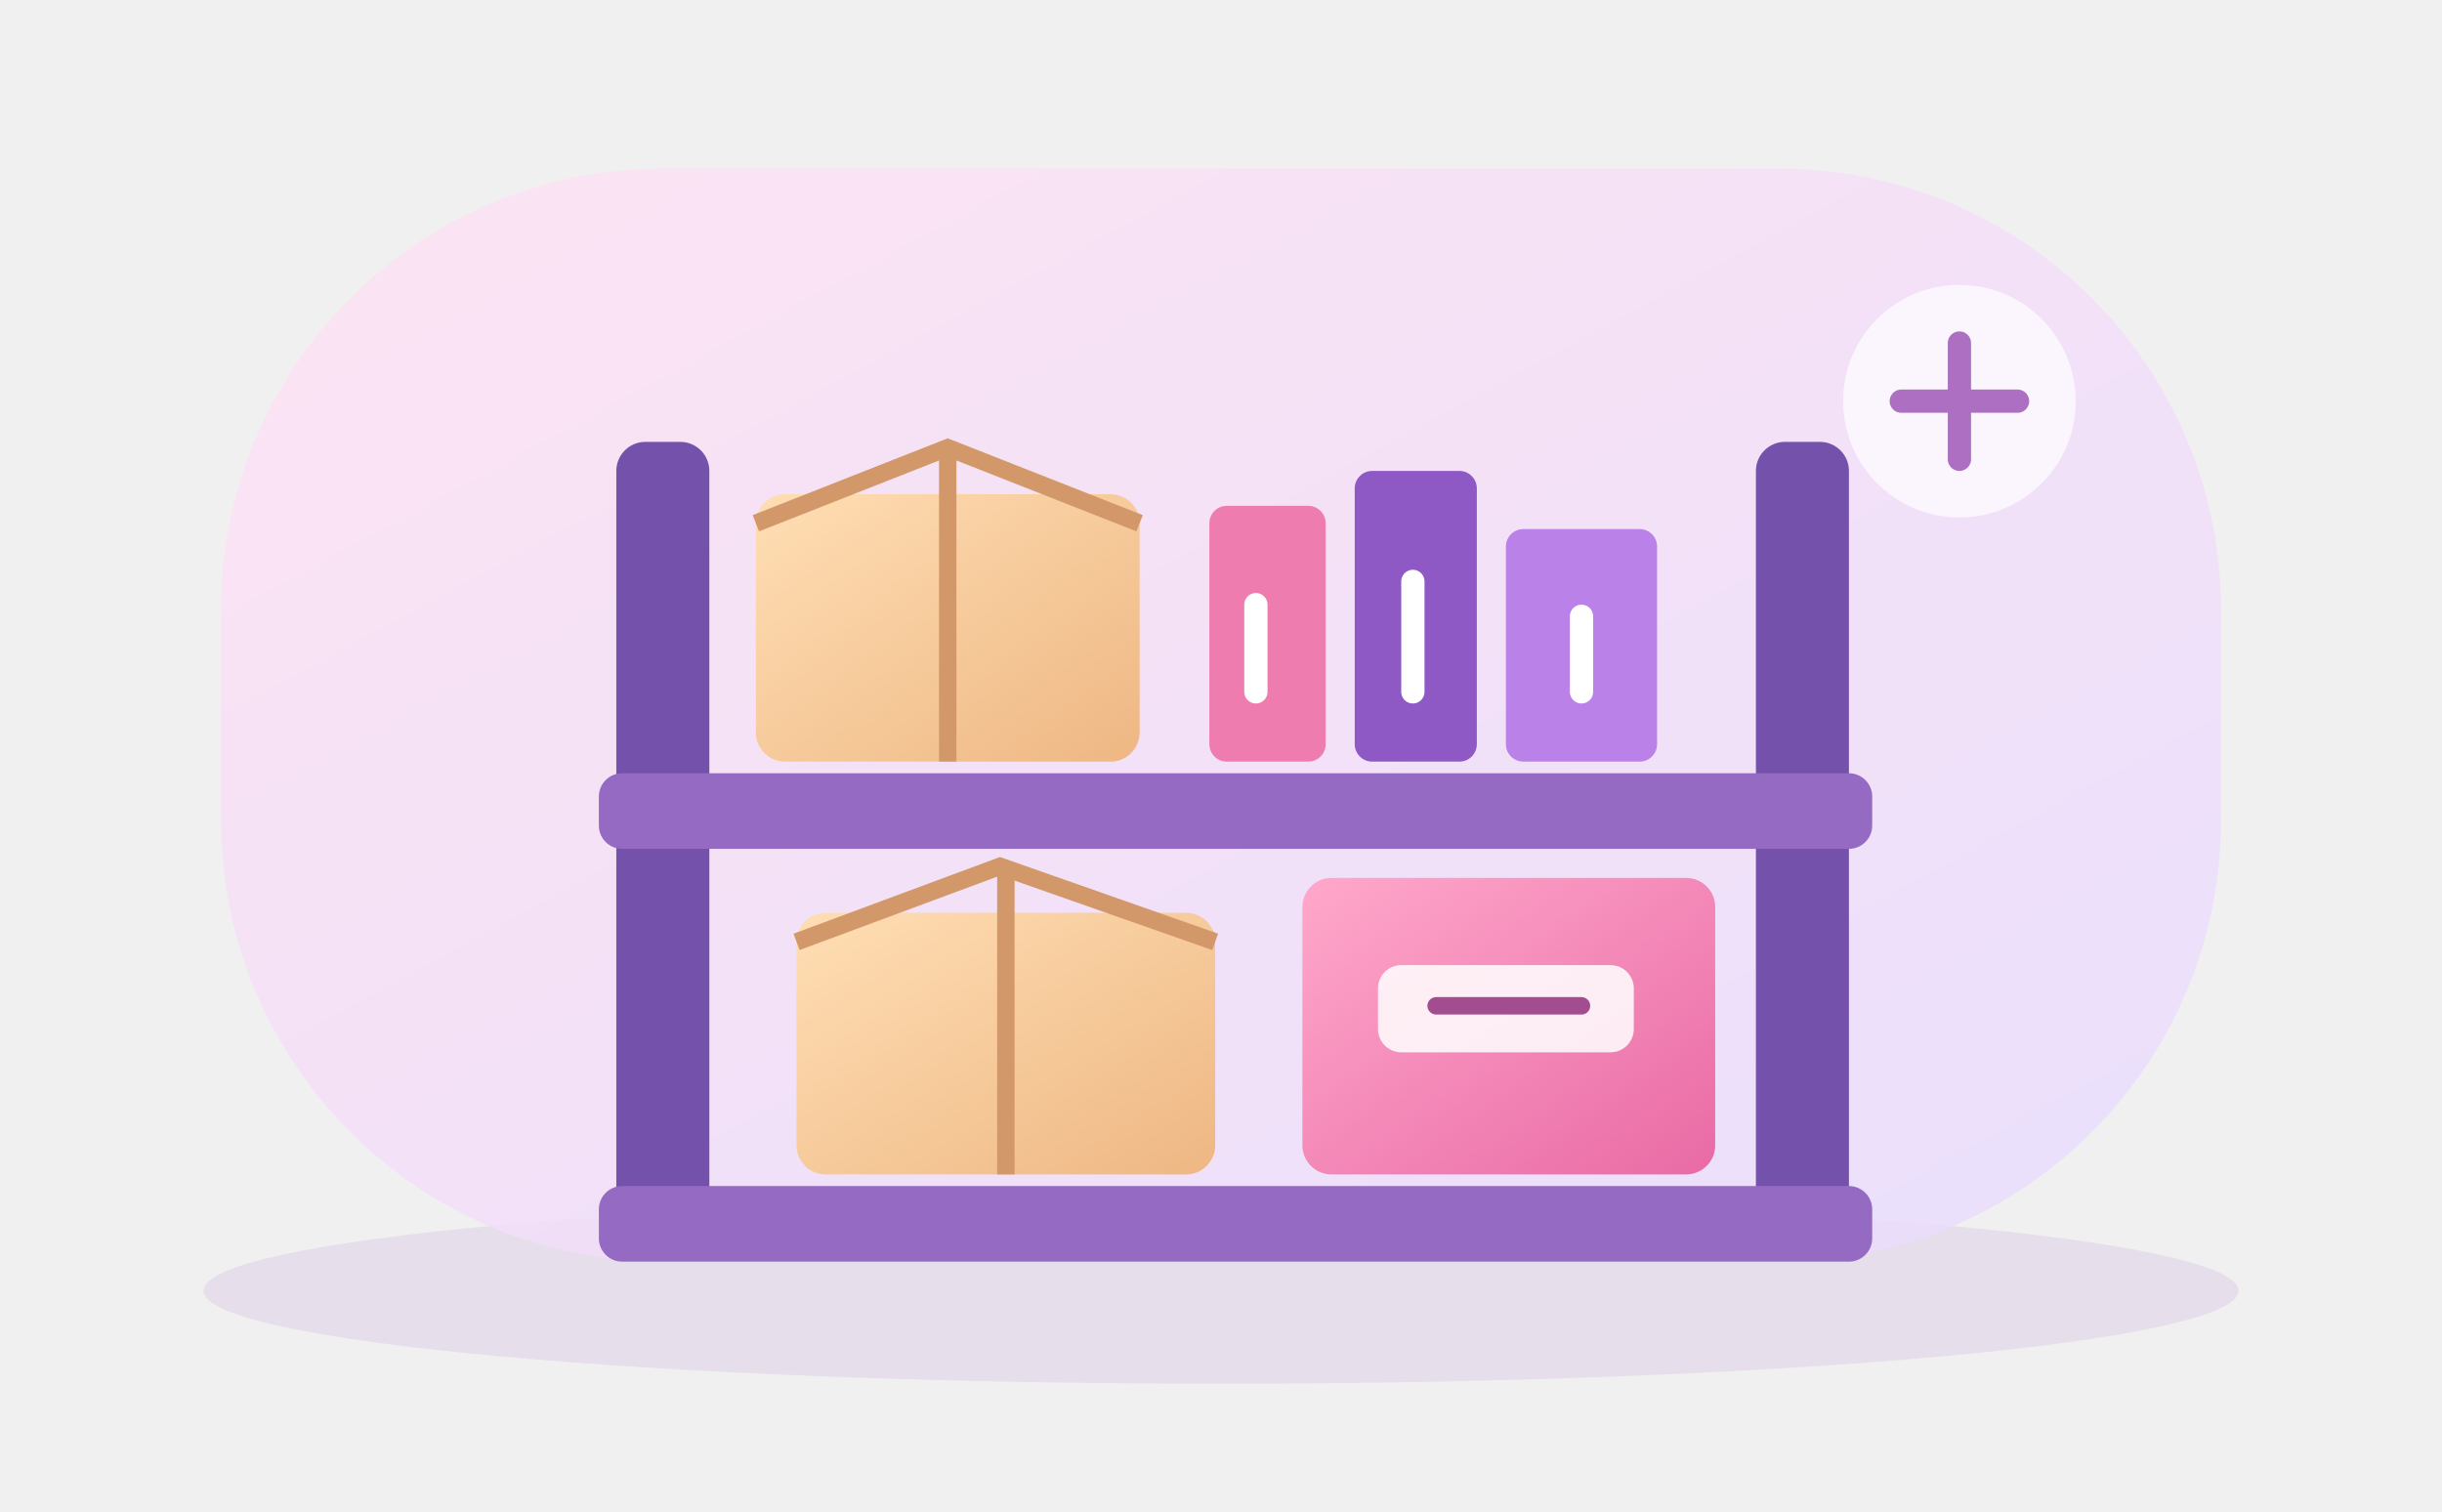
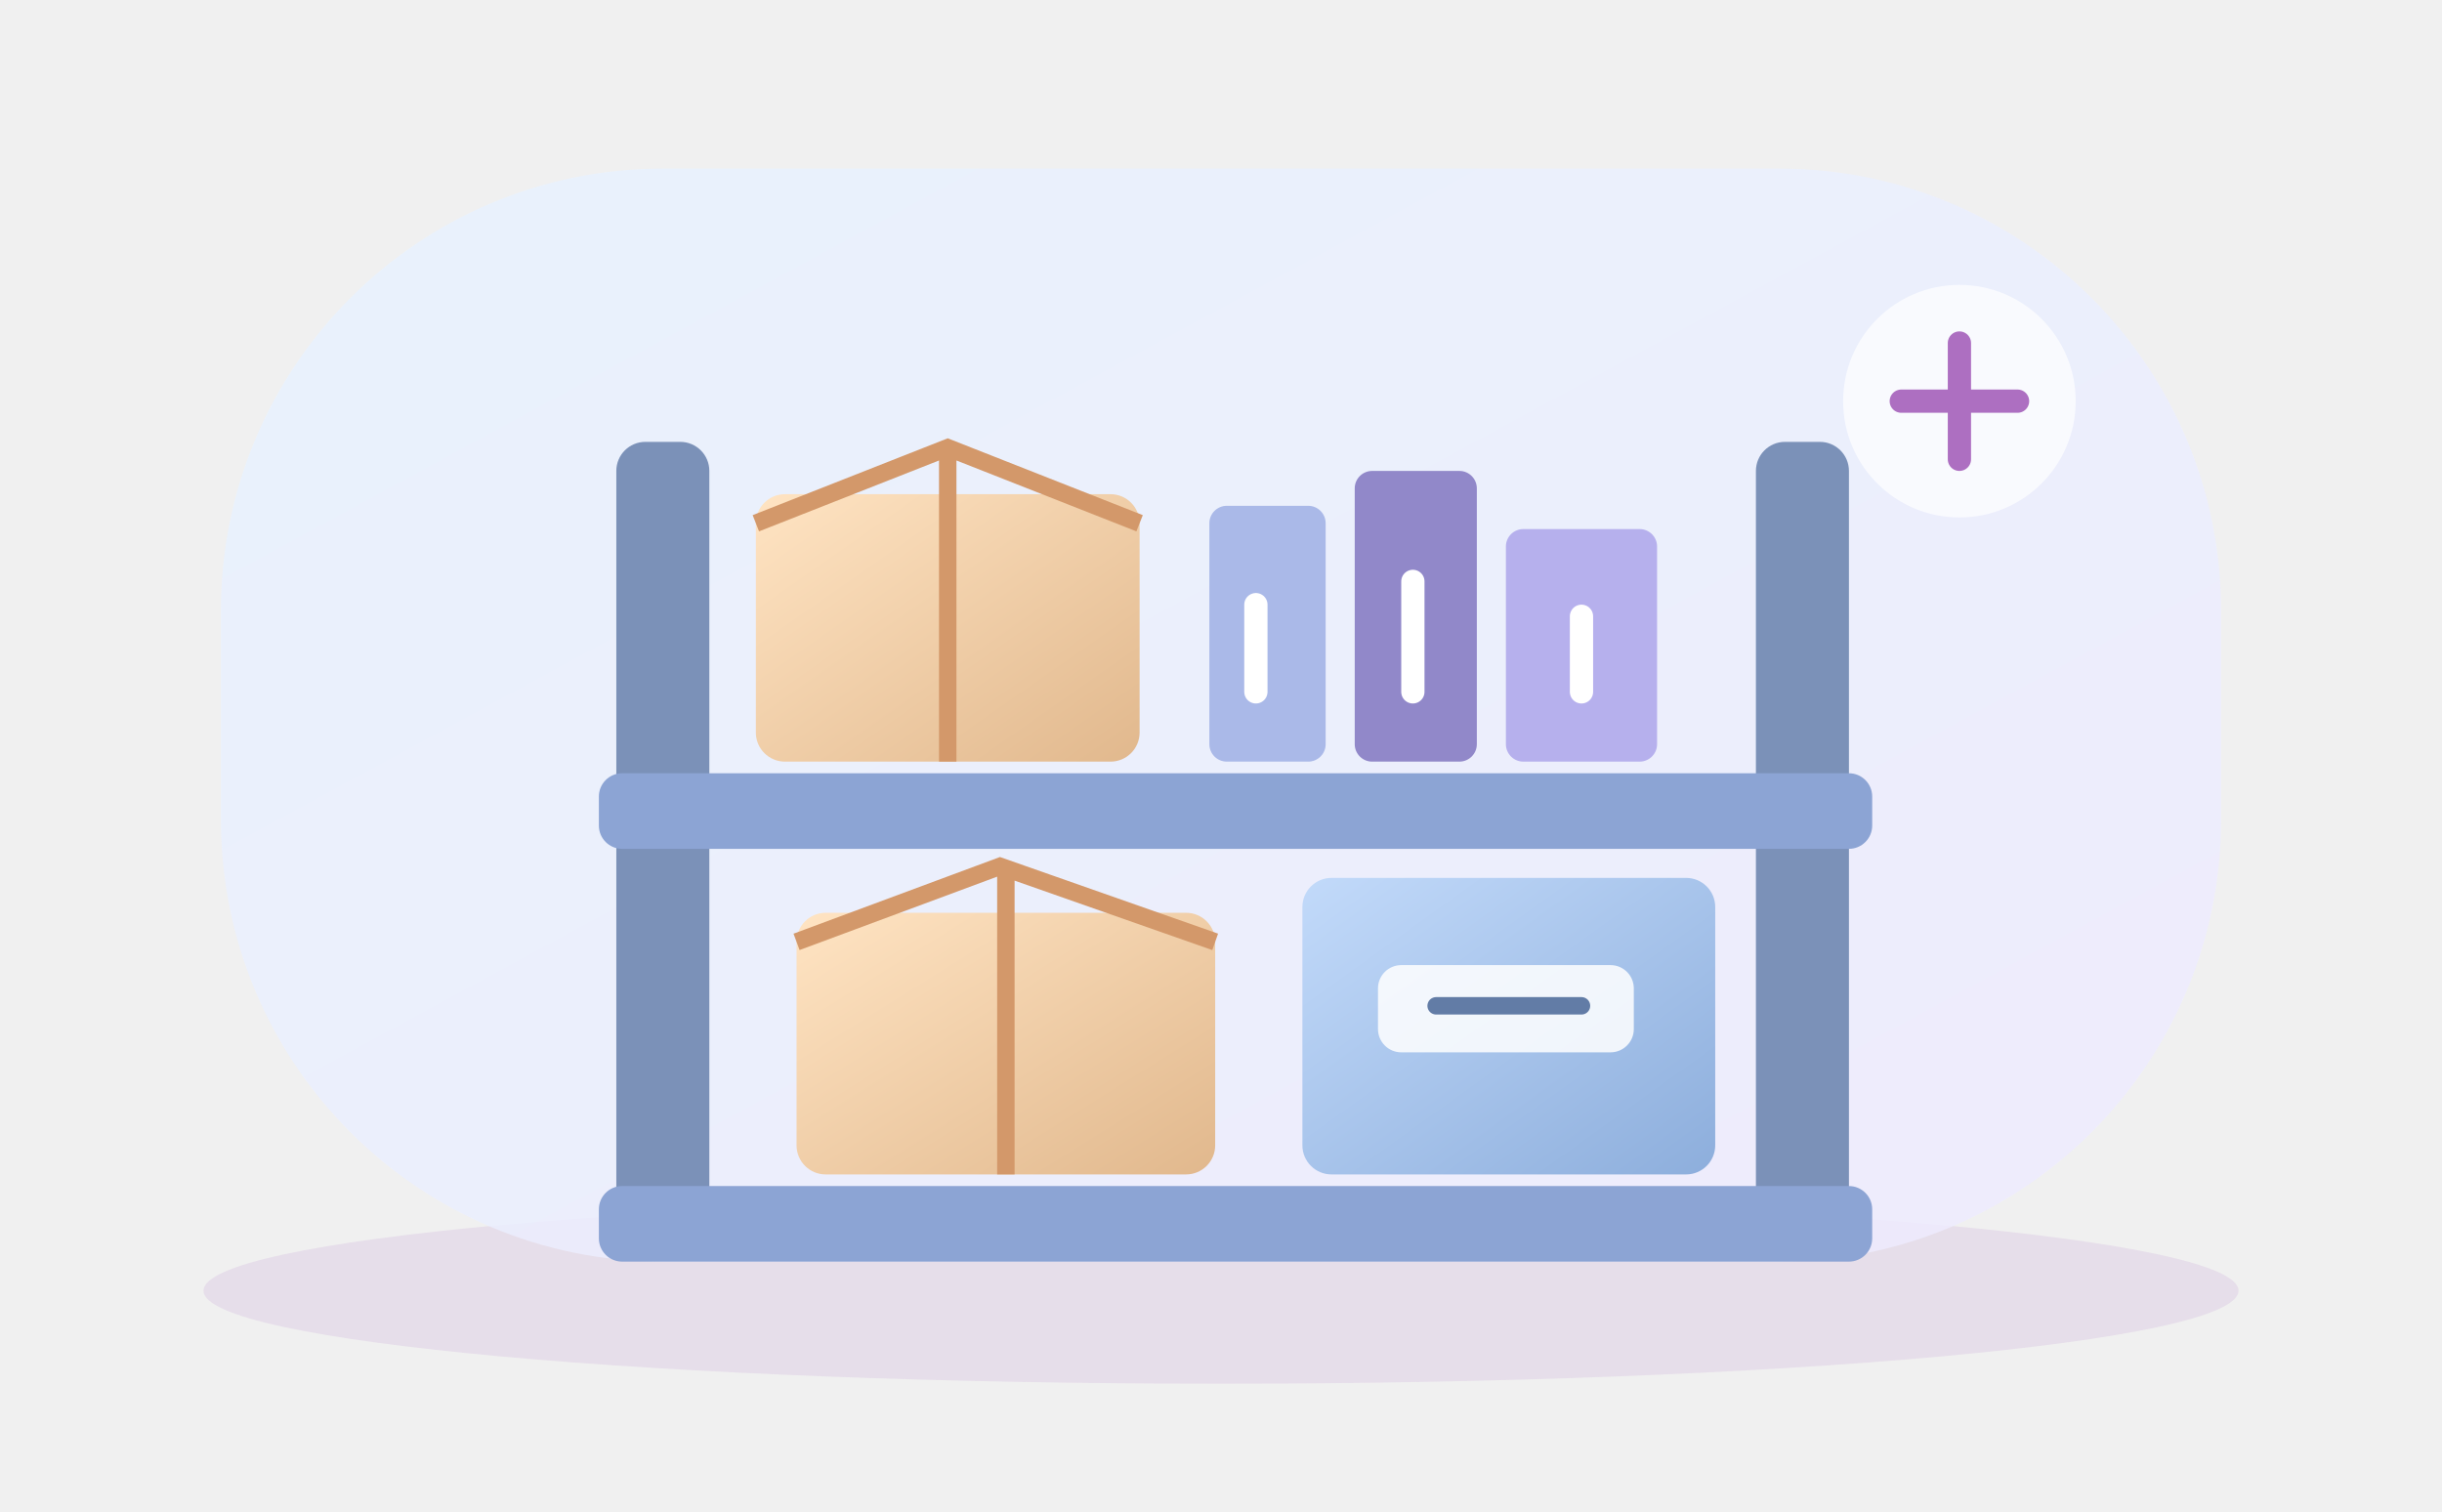
<svg xmlns="http://www.w3.org/2000/svg" width="420" height="260" viewBox="0 0 420 260" role="img" aria-label="Иллюстрация раздела информационной системы">
  <defs>
    <linearGradient id="bg" x1="0" y1="0" x2="1" y2="1">
-       <stop stop-color="#ffe2f3" />
-       <stop offset="1" stop-color="#e9dcff" />
+       <stop stop-color="#e7f3ff" />
+       <stop offset="1" stop-color="#efebff" />
    </linearGradient>
    <linearGradient id="purple" x1="0" y1="0" x2="1" y2="1">
-       <stop stop-color="#ca8cec" />
-       <stop offset="1" stop-color="#8651bb" />
+       <stop stop-color="#adbbeb" />
+       <stop offset="1" stop-color="#788abe" />
    </linearGradient>
    <linearGradient id="pink" x1="0" y1="0" x2="1" y2="1">
-       <stop stop-color="#ffa8cb" />
-       <stop offset="1" stop-color="#e96aa5" />
+       <stop stop-color="#c2dafa" />
+       <stop offset="1" stop-color="#8daedc" />
    </linearGradient>
    <linearGradient id="box" x1="0" y1="0" x2="1" y2="1">
-       <stop stop-color="#ffdeb4" />
-       <stop offset="1" stop-color="#eeb783" />
+       <stop stop-color="#ffe4c3" />
+       <stop offset="1" stop-color="#e1b88d" />
    </linearGradient>
  </defs>
  <ellipse cx="210" cy="222" rx="175" ry="16" fill="#bb8ecf" opacity=".19" />
  <rect x="38" y="29" width="344" height="188" rx="76" fill="url(#bg)" opacity=".83" />
-   <rect x="106" y="76" width="16" height="135" rx="5" fill="#7451aa" />
-   <rect x="302" y="76" width="16" height="135" rx="5" fill="#7451aa" />
-   <rect x="103" y="133" width="219" height="13" rx="4" fill="#946ac2" />
-   <rect x="103" y="204" width="219" height="13" rx="4" fill="#946ac2" />
+   <rect x="106" y="76" width="16" height="135" rx="5" fill="#7b91b8" />
+   <rect x="302" y="76" width="16" height="135" rx="5" fill="#7b91b8" />
+   <rect x="103" y="133" width="219" height="13" rx="4" fill="#8ca4d4" />
+   <rect x="103" y="204" width="219" height="13" rx="4" fill="#8ca4d4" />
  <rect x="130" y="85" width="66" height="46" rx="5" fill="url(#box)" />
  <path d="M130 90l33-13 33 13M163 77v54" stroke="#d3986a" stroke-width="3" fill="none" />
-   <rect x="208" y="87" width="20" height="44" rx="3" fill="#ef7cae" />
-   <rect x="233" y="81" width="21" height="50" rx="3" fill="#8e59c5" />
-   <rect x="259" y="91" width="26" height="40" rx="3" fill="#ba82e8" />
+   <rect x="208" y="87" width="20" height="44" rx="3" fill="#aab9e8" />
+   <rect x="233" y="81" width="21" height="50" rx="3" fill="#9188c9" />
+   <rect x="259" y="91" width="26" height="40" rx="3" fill="#b6b0ed" />
  <path d="M216 104v15M243 100v19M272 106v13" stroke="#fff" stroke-width="4" stroke-linecap="round" />
  <rect x="137" y="157" width="72" height="45" rx="5" fill="url(#box)" />
  <path d="M137 162l35-13 37 13M173 149v53" stroke="#d3986a" stroke-width="3" fill="none" />
  <rect x="224" y="151" width="71" height="51" rx="5" fill="url(#pink)" />
  <rect x="237" y="166" width="44" height="15" rx="4" fill="#fff" opacity=".85" />
-   <path d="M247 173h25" stroke="#a24d90" stroke-width="3" stroke-linecap="round" />
+   <path d="M247 173h25" stroke="#627ca6" stroke-width="3" stroke-linecap="round" />
  <circle cx="337" cy="69" r="20" fill="#fff" opacity=".7" />
  <path d="M327 69h20m-10-10v20" stroke="#ad6fc1" stroke-width="4" stroke-linecap="round" />
</svg>
